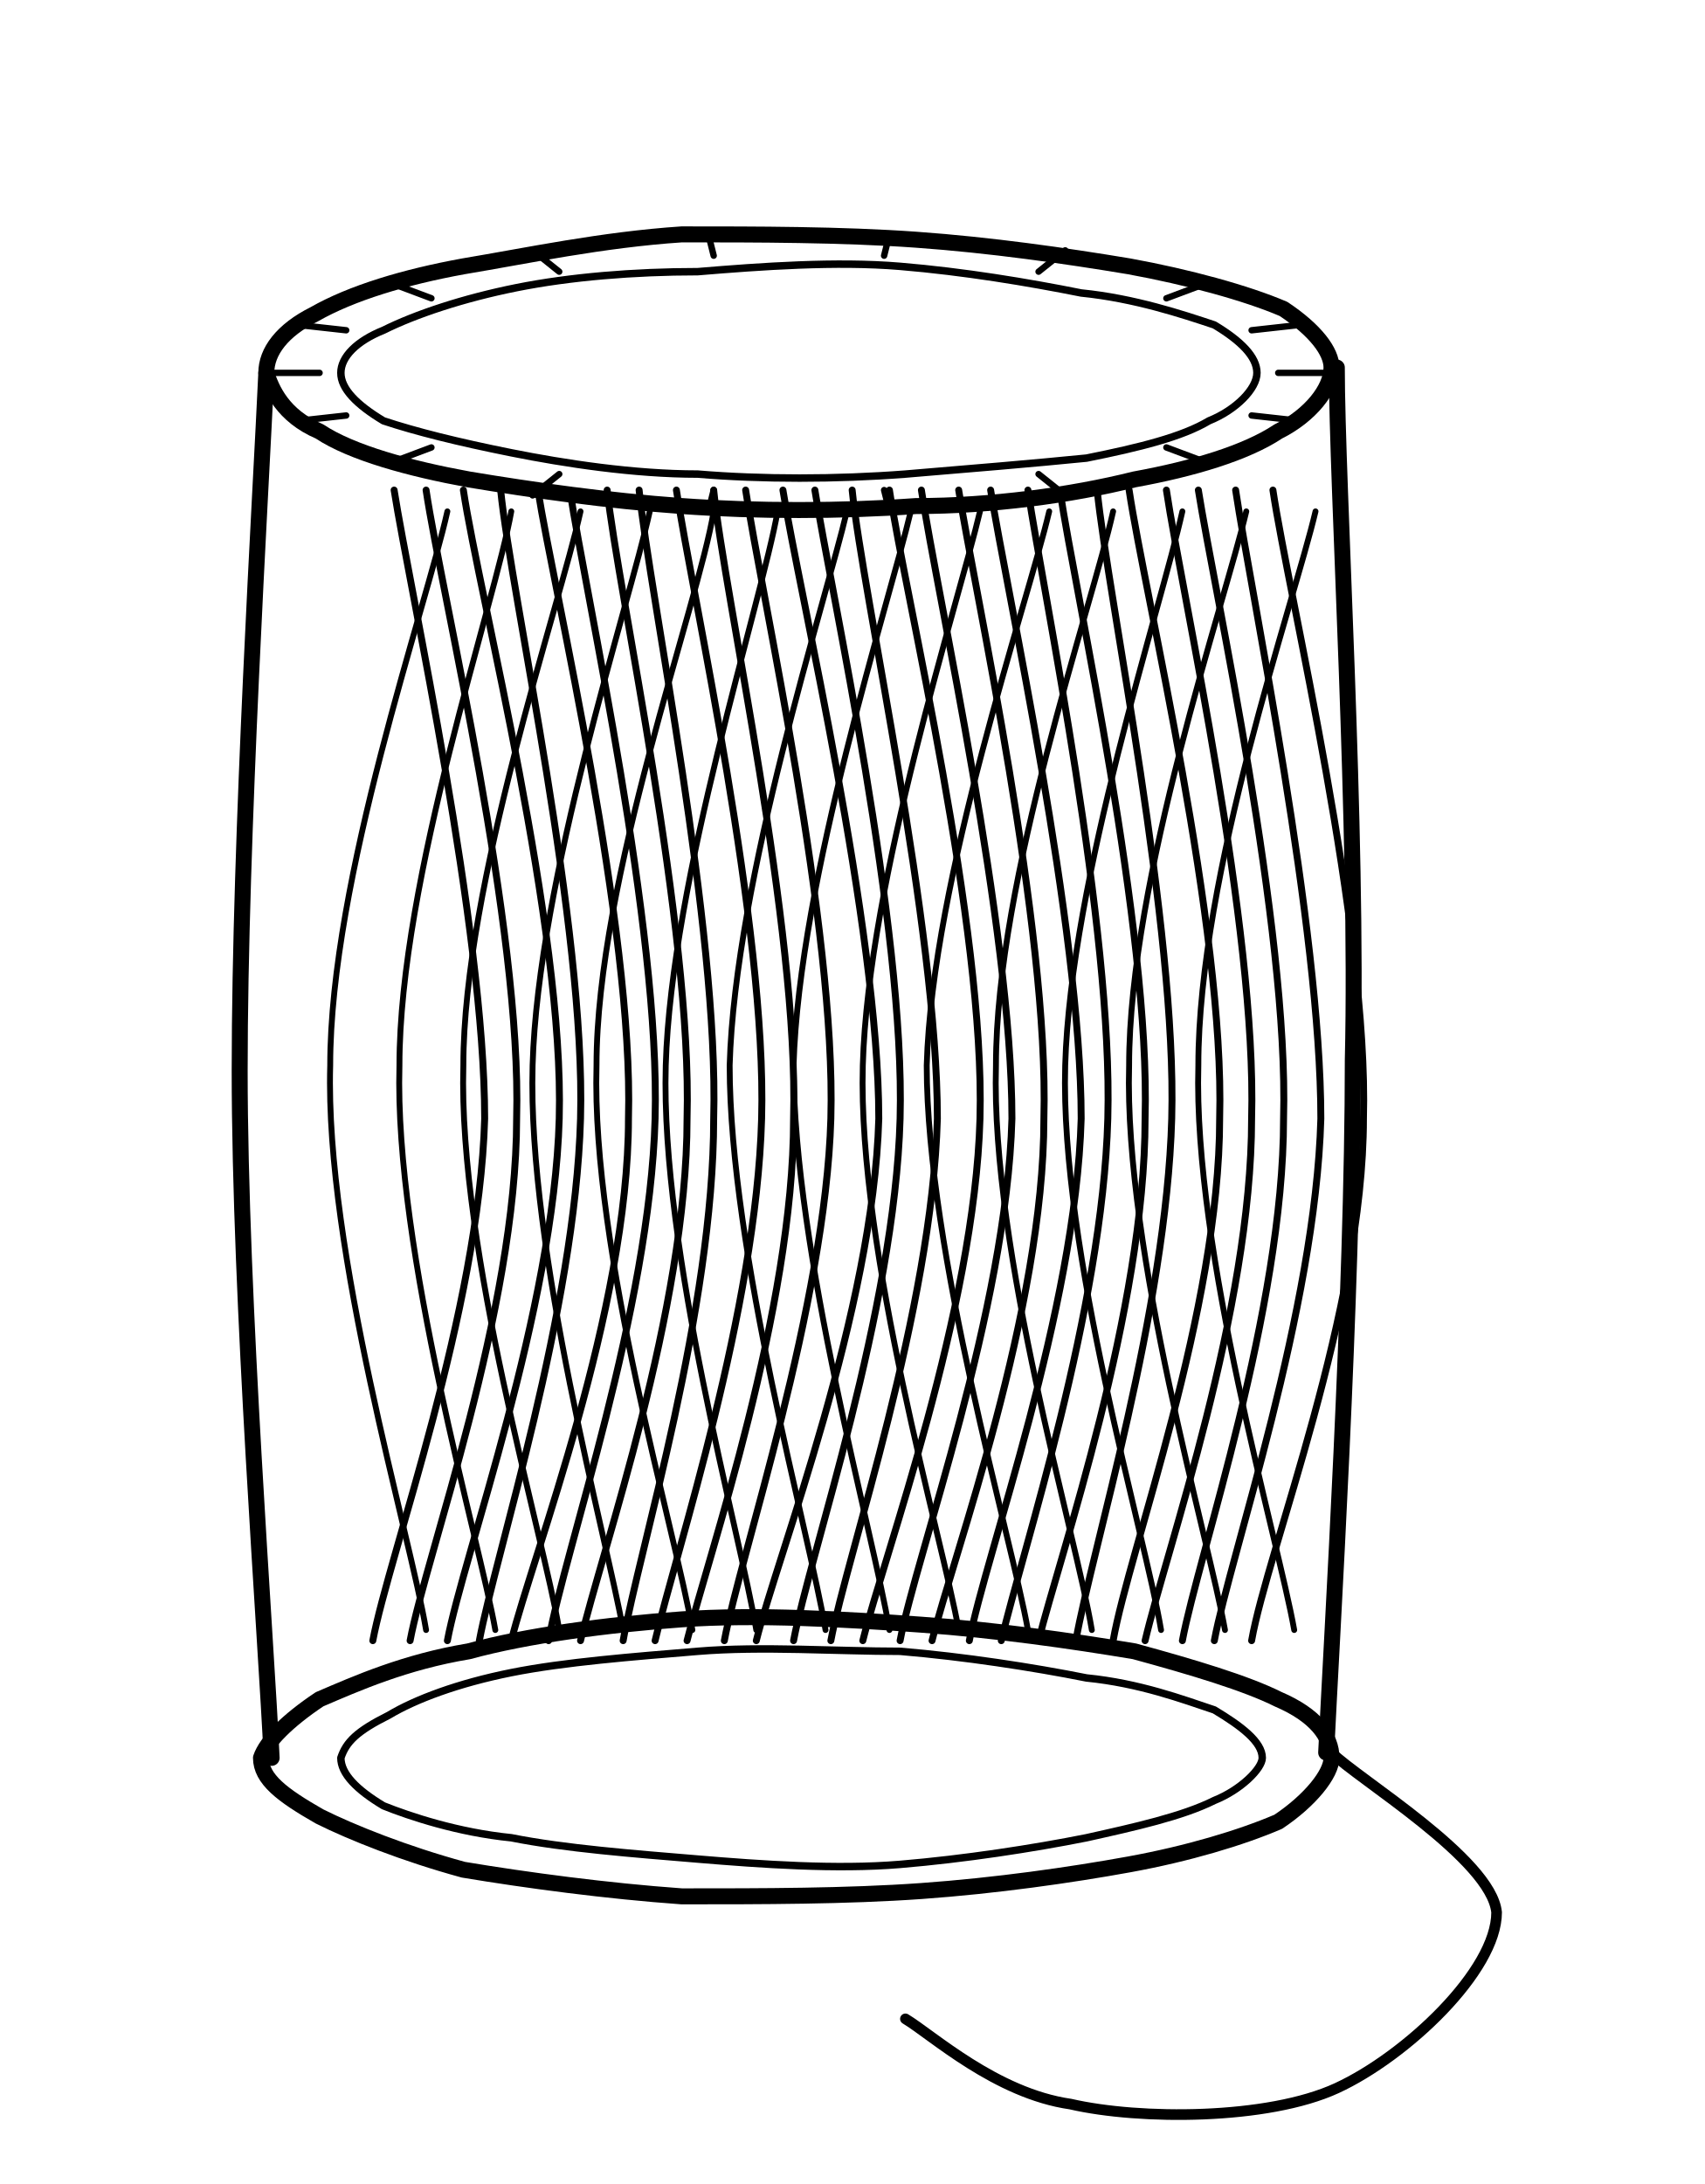
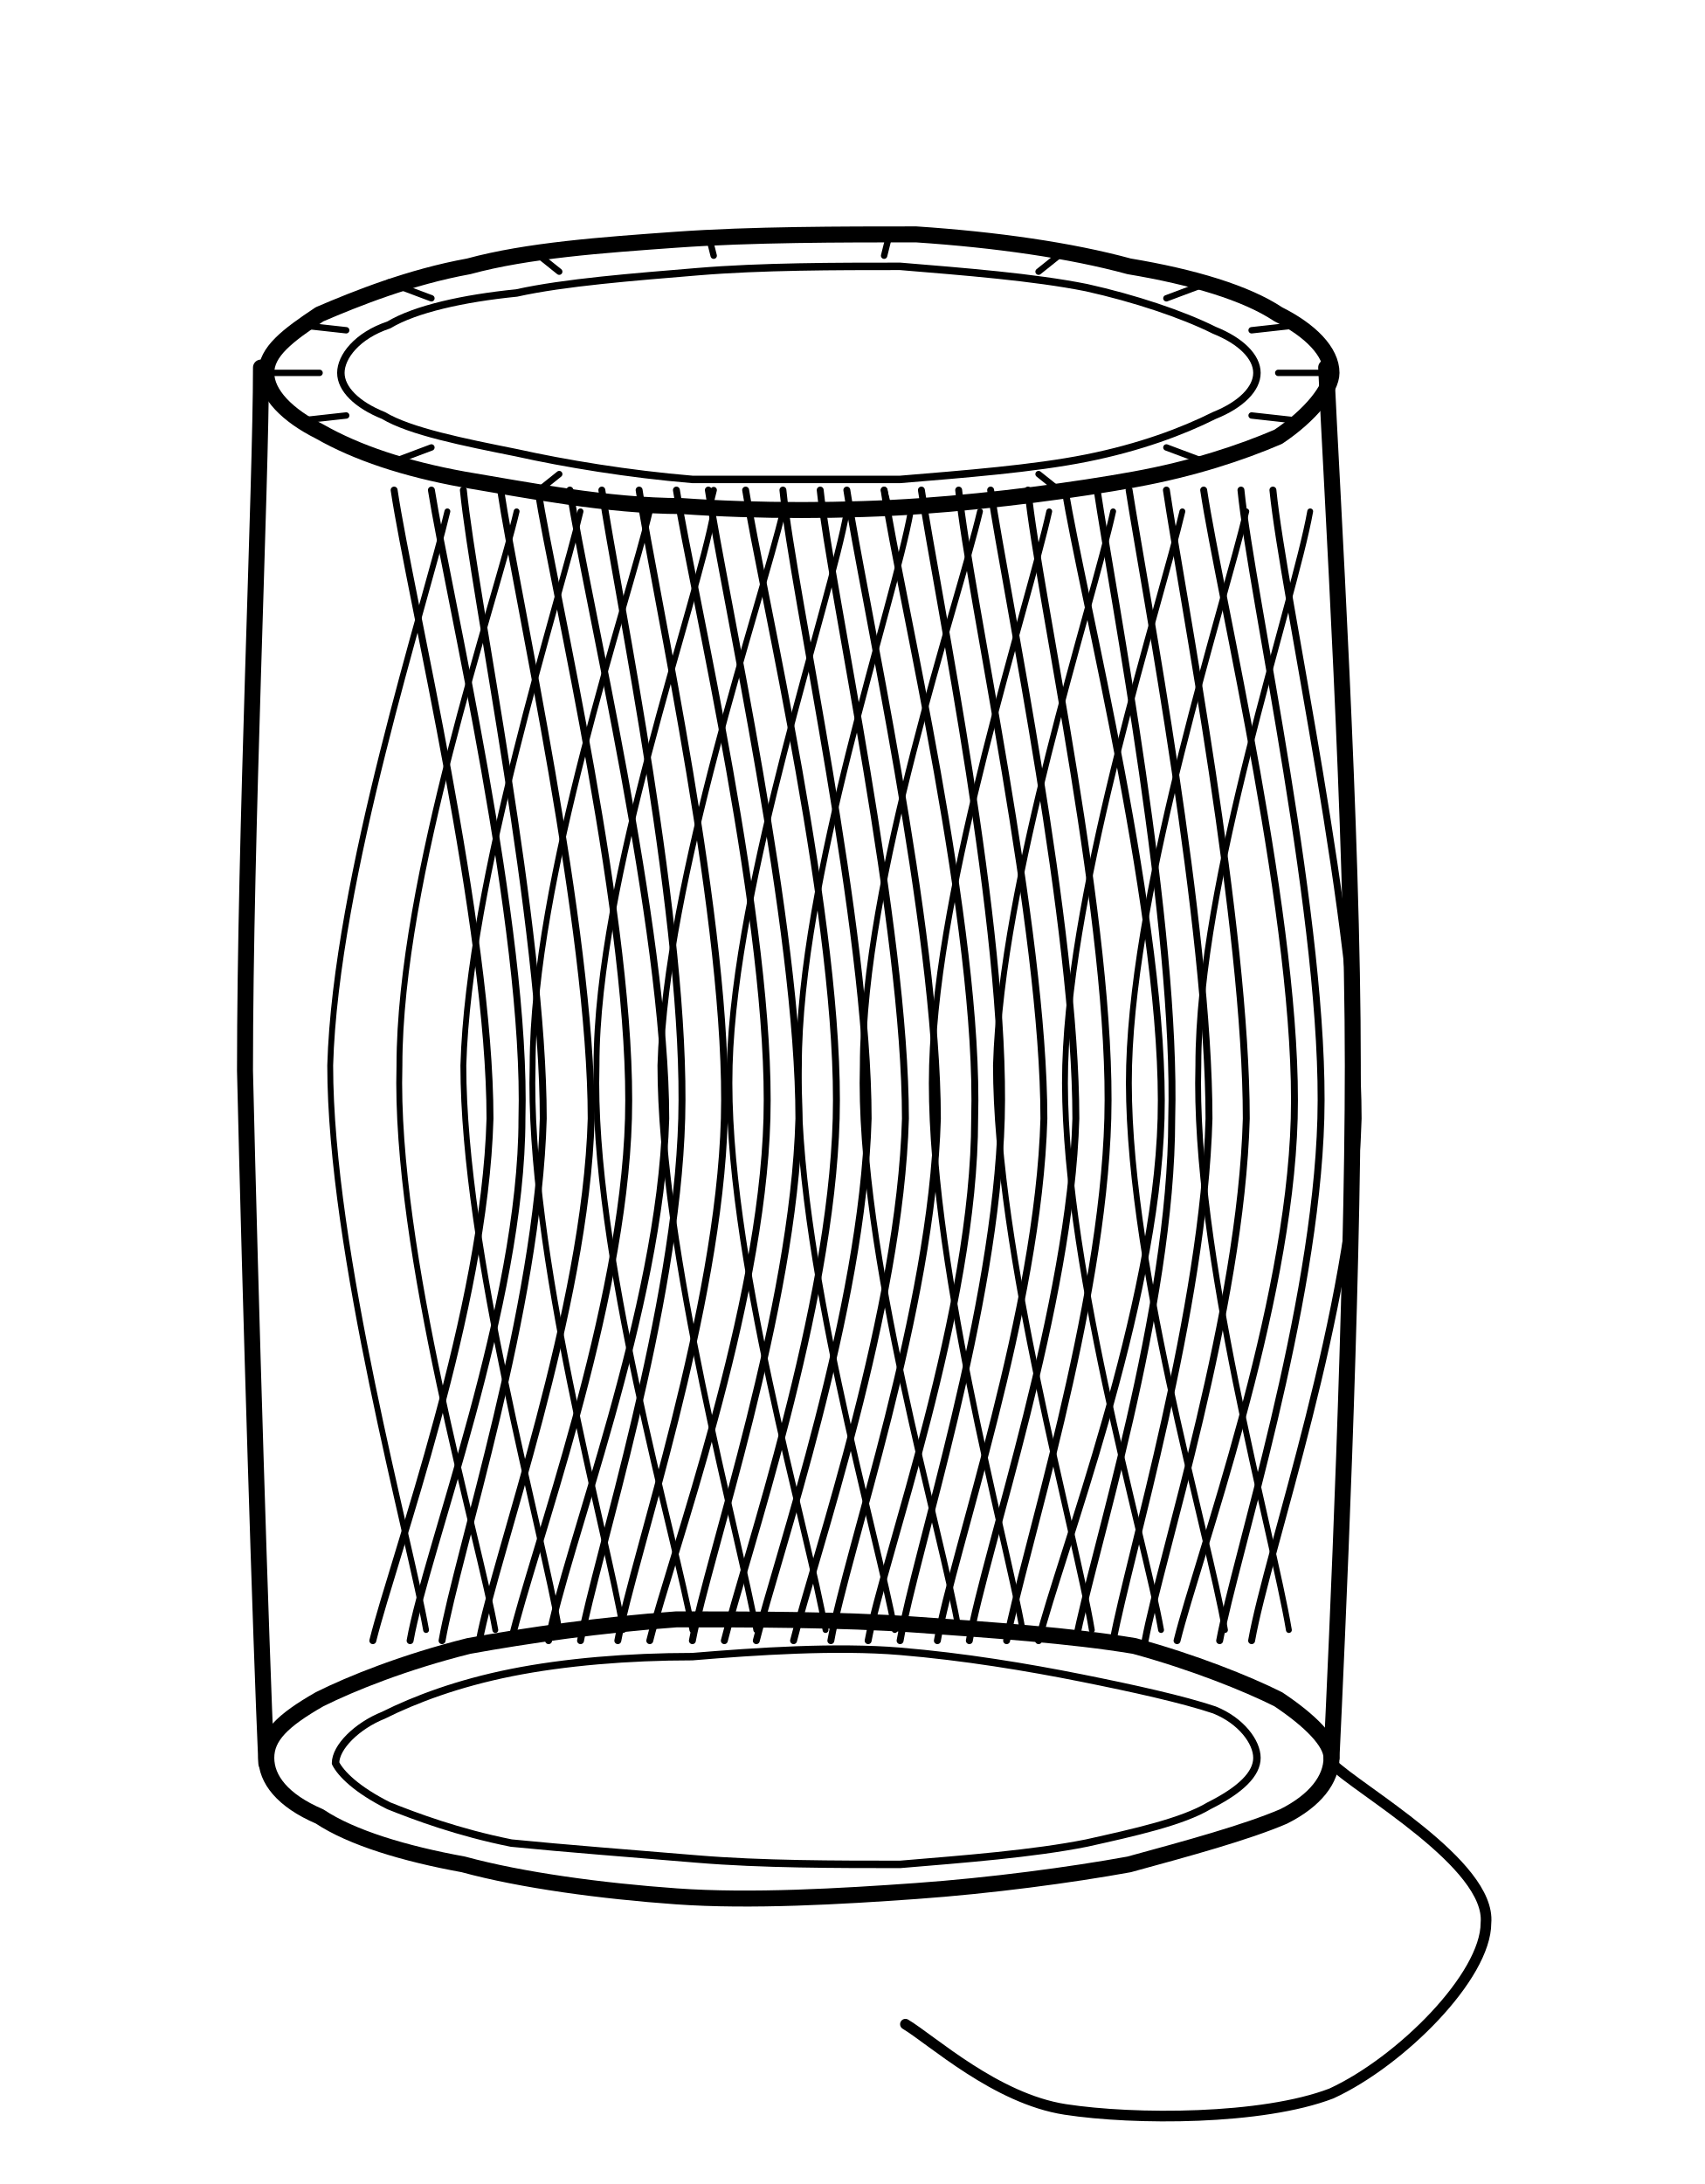
<svg xmlns="http://www.w3.org/2000/svg" viewBox="0 0 320 410" fill="none" stroke="currentColor" stroke-linecap="round" stroke-linejoin="round" aria-hidden="true" focusable="false">
-   <path d="M250 69C250 73 246 78 240 81C234 85 224 88 213 90C201 93 186 95 172 95C158 96 142 96 128 95C114 94 100 92 88 90C77 88 66 85 60 81C53 78 51 73 50 70C50 66 53 62 59 59C66 55 76 52 87 50C99 48 113 45 128 44C142 44 158 44 172 45C186 46 200 48 212 50C223 52 234 55 241 58C247 62 250 66 250 69Z" stroke-width="3" />
-   <path d="M236 70C236 73 232 77 227 79C222 82 214 84 204 86C194 87 182 88 170 89C157 90 143 90 131 89C119 89 106 87 96 85C86 83 78 81 72 79C67 76 64 73 64 70C64 67 67 64 72 62C78 59 87 56 97 54C107 52 119 51 131 51C143 50 157 49 169 50C181 51 193 53 203 55C213 56 222 59 228 61C233 64 236 67 236 70Z" stroke-width="1.4" />
-   <path d="M250 330C250 333 246 338 240 342C233 345 223 348 212 350C201 352 187 354 173 355C159 356 143 356 128 356C114 355 99 353 87 351C76 348 66 344 60 341C53 337 49 334 49 330C50 327 54 323 60 319C67 316 76 312 88 310C99 307 114 305 128 304C142 303 159 304 173 305C187 306 201 308 213 310C224 313 234 316 240 319C247 322 250 326 250 330Z" stroke-width="3" />
-   <path d="M237 330C237 332 233 336 228 338C222 341 213 343 204 345C194 347 181 349 169 350C157 351 143 350 131 349C119 348 106 347 96 345C86 344 77 341 72 339C67 336 64 333 64 330C65 327 67 325 73 322C78 319 86 316 96 314C106 312 119 311 131 310C143 309 157 310 169 310C181 311 194 313 204 315C214 316 222 319 228 321C233 324 237 327 237 330Z" stroke-width="1.4" />
-   <path d="M50 70C49 92 45 157 45 201C45 244 50 308 51 330" stroke-width="3" />
-   <path d="M251 69C251 91 255 156 254 199C254 243 250 308 249 329" stroke-width="3" />
-   <path d="M74 92C77 111 91 174 91 210C90 246 73 292 70 308" stroke-width="1.3" />
-   <path d="M80 92C83 112 98 174 97 210C97 246 80 292 77 308" stroke-width="1.3" />
-   <path d="M87 92C90 112 106 174 105 210C104 246 87 292 84 308" stroke-width="1.3" />
-   <path d="M94 92C96 112 110 174 109 210C108 246 93 292 90 308" stroke-width="1.3" />
-   <path d="M101 92C104 111 119 174 118 210C118 246 100 292 96 308" stroke-width="1.3" />
-   <path d="M107 92C110 112 124 174 123 210C122 246 106 291 103 308" stroke-width="1.3" />
-   <path d="M114 92C116 111 130 174 129 210C129 246 113 291 109 308" stroke-width="1.3" />
-   <path d="M120 92C122 112 135 174 134 210C134 246 120 291 117 308" stroke-width="1.3" />
-   <path d="M127 92C130 112 144 174 143 210C142 246 127 291 123 308" stroke-width="1.3" />
-   <path d="M134 92C136 112 150 174 149 210C149 246 133 292 129 308" stroke-width="1.3" />
-   <path d="M140 92C143 112 157 174 156 210C155 245 139 292 136 308" stroke-width="1.3" />
-   <path d="M147 92C150 111 165 174 165 210C164 246 146 292 142 308" stroke-width="1.3" />
-   <path d="M153 92C156 111 170 174 169 210C168 246 152 292 149 308" stroke-width="1.3" />
-   <path d="M160 92C162 112 176 174 176 210C175 246 159 292 156 308" stroke-width="1.3" />
-   <path d="M167 92C170 112 185 174 184 210C183 246 166 292 162 308" stroke-width="1.3" />
-   <path d="M173 92C176 112 190 174 190 210C189 246 172 292 169 308" stroke-width="1.3" />
-   <path d="M180 92C183 111 197 174 196 210C196 246 179 292 175 308" stroke-width="1.3" />
-   <path d="M186 92C189 111 203 174 203 210C202 246 185 292 182 308" stroke-width="1.3" />
-   <path d="M193 92C196 112 209 174 208 210C207 246 192 291 188 308" stroke-width="1.3" />
-   <path d="M199 92C202 112 216 174 215 210C215 246 199 292 195 308" stroke-width="1.3" />
-   <path d="M206 92C208 112 221 174 220 210C219 246 205 291 202 308" stroke-width="1.3" />
-   <path d="M212 92C215 112 230 174 229 210C229 246 212 291 209 308" stroke-width="1.3" />
-   <path d="M219 92C222 112 236 174 235 210C235 246 219 291 215 308" stroke-width="1.3" />
-   <path d="M225 92C228 111 242 174 241 210C241 246 225 292 222 308" stroke-width="1.3" />
-   <path d="M232 92C235 112 248 174 248 210C247 246 231 292 228 308" stroke-width="1.3" />
-   <path d="M239 92C242 112 257 174 256 210C256 246 238 291 235 308" stroke-width="1.3" />
-   <path d="M80 306C77 288 61 235 62 200C62 165 80 114 84 96" stroke-width="1.1" />
-   <path d="M93 306C90 289 74 235 75 200C75 165 93 113 96 96" stroke-width="1.1" />
-   <path d="M105 306C102 288 86 235 87 200C87 166 105 114 109 96" stroke-width="1.1" />
-   <path d="M117 306C114 289 99 235 100 200C101 165 118 114 122 96" stroke-width="1.1" />
-   <path d="M130 306C127 288 111 235 112 200C112 165 131 114 134 96" stroke-width="1.1" />
-   <path d="M142 306C139 288 124 235 125 200C126 165 143 113 146 96" stroke-width="1.1" />
-   <path d="M155 306C152 288 137 235 137 200C138 165 155 113 159 96" stroke-width="1.1" />
-   <path d="M167 306C164 288 149 235 149 200C150 165 167 113 171 96" stroke-width="1.1" />
-   <path d="M180 306C177 289 161 235 162 200C163 165 180 113 184 96" stroke-width="1.1" />
-   <path d="M193 306C190 289 174 235 174 200C175 165 193 113 197 96" stroke-width="1.1" />
-   <path d="M205 306C202 288 186 235 187 200C187 165 205 114 209 96" stroke-width="1.1" />
-   <path d="M218 306C215 288 199 235 200 200C201 165 218 114 222 96" stroke-width="1.1" />
-   <path d="M230 306C227 289 211 235 212 200C212 165 230 113 234 96" stroke-width="1.1" />
-   <path d="M243 306C240 289 224 235 225 200C225 164 243 113 247 96" stroke-width="1.1" />
+   <path d="M250 70C250 73 246 78 240 82C233 85 224 88 213 90C202 92 187 94 173 95C159 96 142 96 128 95C114 95 99 92 87 90C76 88 67 85 60 81C54 78 50 74 50 70C50 66 54 63 60 59C67 56 77 52 88 50C99 47 113 46 127 45C141 44 158 44 172 44C187 45 201 47 212 50C224 52 234 55 240 59C246 62 250 66 250 70Z" stroke-width="3" />
+   <path d="M236 70C236 73 233 76 228 78C222 81 214 84 204 86C194 88 181 89 169 90C157 90 142 90 130 90C118 89 106 87 97 85C87 83 77 81 72 78C67 76 64 73 64 70C64 67 67 63 73 61C78 58 87 56 97 55C106 53 119 52 131 51C143 50 157 50 169 50C181 51 194 52 204 54C213 56 222 59 228 62C233 64 236 67 236 70Z" stroke-width="1.4" />
+   <path d="M250 330C250 334 247 338 241 341C234 344 223 347 212 350C201 352 186 354 172 355C158 356 141 357 127 356C113 355 98 353 87 350C76 348 66 345 60 341C53 338 50 334 50 330C50 326 53 323 60 319C66 316 76 312 88 309C99 307 113 305 127 304C141 304 158 304 172 305C186 306 201 307 213 309C224 312 234 316 240 319C246 323 250 327 250 330Z" stroke-width="3" />
+   <path d="M236 330C236 333 233 336 227 339C222 342 213 344 204 346C194 348 181 349 169 350C157 350 143 350 131 349C119 348 106 347 96 346C86 344 78 341 73 339C67 336 64 333 63 331C63 328 67 324 72 322C78 319 86 316 96 314C106 312 118 311 130 311C142 310 157 309 169 310C181 311 193 313 203 315C213 317 222 319 228 321C233 323 236 327 236 330Z" stroke-width="1.4" />
+   <path d="M49 69C49 91 46 157 46 201C47 244 49 309 50 331" stroke-width="3" />
+   <path d="M249 69C250 91 254 156 254 200C254 243 251 309 250 330" stroke-width="3" />
+   <path d="M74 92C77 112 92 174 92 210C91 246 74 292 70 308" stroke-width="1.3" />
+   <path d="M81 92C84 111 99 174 98 210C98 245 80 291 77 308" stroke-width="1.3" />
+   <path d="M87 92C89 112 102 174 102 210C101 246 86 291 83 308" stroke-width="1.3" />
+   <path d="M94 92C97 112 111 174 111 210C110 246 93 292 90 308" stroke-width="1.3" />
+   <path d="M101 92C104 111 119 174 118 210C117 246 100 291 96 308" stroke-width="1.3" />
+   <path d="M107 92C110 112 125 174 125 210C124 246 106 291 103 308" stroke-width="1.3" />
+   <path d="M113 92C116 112 129 174 128 210C127 246 112 292 109 308" stroke-width="1.3" />
+   <path d="M120 92C123 112 137 174 136 210C135 246 119 292 116 308" stroke-width="1.3" />
+   <path d="M127 92C130 111 145 174 144 210C143 246 126 292 122 308" stroke-width="1.3" />
+   <path d="M133 92C136 112 150 174 150 210C149 246 133 292 130 308" stroke-width="1.3" />
+   <path d="M140 92C143 111 158 174 157 210C156 246 140 292 136 308" stroke-width="1.3" />
+   <path d="M147 92C149 112 163 174 163 210C162 246 146 292 142 308" stroke-width="1.3" />
+   <path d="M154 92C156 111 170 174 170 210C169 246 153 292 149 308" stroke-width="1.3" />
+   <path d="M159 92C162 112 176 174 176 210C175 246 159 291 156 308" stroke-width="1.3" />
+   <path d="M166 92C169 112 184 174 183 210C183 246 166 292 163 308" stroke-width="1.3" />
+   <path d="M173 92C176 112 189 174 188 210C187 246 172 291 169 308" stroke-width="1.3" />
+   <path d="M180 92C182 112 196 174 196 210C195 246 179 291 176 308" stroke-width="1.3" />
+   <path d="M186 92C189 112 202 174 202 210C201 245 185 291 182 308" stroke-width="1.3" />
+   <path d="M193 92C195 112 209 174 208 210C207 246 192 292 189 308" stroke-width="1.3" />
+   <path d="M200 92C203 111 219 174 218 210C217 246 199 292 195 308" stroke-width="1.3" />
+   <path d="M206 92C209 112 221 174 220 210C220 246 205 292 202 308" stroke-width="1.3" />
+   <path d="M212 92C215 111 227 174 227 210C226 246 212 292 209 308" stroke-width="1.3" />
+   <path d="M219 92C222 112 234 174 234 210C233 246 218 292 215 308" stroke-width="1.3" />
+   <path d="M226 92C229 112 244 174 243 210C242 246 225 292 221 308" stroke-width="1.3" />
+   <path d="M233 92C235 112 249 174 248 210C247 246 232 292 229 308" stroke-width="1.3" />
+   <path d="M239 92C241 112 255 174 255 210C254 246 238 291 235 308" stroke-width="1.3" />
+   <path d="M80 306C77 289 62 235 62 200C63 165 80 113 84 96" stroke-width="1.1" />
+   <path d="M93 306C90 289 74 235 75 200C75 165 93 113 97 96" stroke-width="1.1" />
+   <path d="M105 306C102 288 87 235 87 200C88 165 105 113 109 96" stroke-width="1.1" />
+   <path d="M117 306C114 288 99 235 100 200C100 165 118 113 122 96" stroke-width="1.1" />
+   <path d="M130 306C127 289 111 235 112 200C112 165 131 113 134 96" stroke-width="1.1" />
+   <path d="M142 306C139 289 124 235 124 200C125 165 143 113 147 96" stroke-width="1.1" />
+   <path d="M155 306C152 288 136 235 137 200C138 165 156 113 159 96" stroke-width="1.1" />
+   <path d="M168 306C165 289 149 235 150 200C150 165 168 113 171 96" stroke-width="1.1" />
+   <path d="M180 306C177 288 161 235 162 200C162 165 180 113 184 96" stroke-width="1.1" />
+   <path d="M192 306C189 289 174 235 175 200C176 165 193 114 197 96" stroke-width="1.1" />
+   <path d="M205 306C202 288 187 235 187 200C188 165 205 114 209 96" stroke-width="1.1" />
+   <path d="M218 306C215 289 199 235 200 200C201 165 218 113 222 96" stroke-width="1.1" />
+   <path d="M230 306C227 288 211 235 212 200C213 165 230 113 234 96" stroke-width="1.1" />
+   <path d="M242 306C239 288 224 235 225 200C225 165 243 113 246 96" stroke-width="1.1" />
  <line x1="240" y1="70" x2="250" y2="70" stroke-width="1.2" />
  <line x1="235" y1="78" x2="244" y2="79" stroke-width="1.2" />
  <line x1="219" y1="84" x2="227" y2="87" stroke-width="1.2" />
  <line x1="195" y1="89" x2="200" y2="93" stroke-width="1.2" />
  <line x1="166" y1="92" x2="167" y2="96" stroke-width="1.2" />
  <line x1="134" y1="92" x2="133" y2="96" stroke-width="1.2" />
  <line x1="105" y1="89" x2="100" y2="93" stroke-width="1.2" />
  <line x1="81" y1="84" x2="73" y2="87" stroke-width="1.2" />
  <line x1="65" y1="78" x2="56" y2="79" stroke-width="1.2" />
  <line x1="60" y1="70" x2="50" y2="70" stroke-width="1.2" />
  <line x1="65" y1="62" x2="56" y2="61" stroke-width="1.2" />
  <line x1="81" y1="56" x2="73" y2="53" stroke-width="1.2" />
  <line x1="105" y1="51" x2="100" y2="47" stroke-width="1.2" />
  <line x1="134" y1="48" x2="133" y2="44" stroke-width="1.2" />
  <line x1="166" y1="48" x2="167" y2="44" stroke-width="1.2" />
  <line x1="195" y1="51" x2="200" y2="47" stroke-width="1.2" />
  <line x1="219" y1="56" x2="227" y2="53" stroke-width="1.2" />
  <line x1="235" y1="62" x2="244" y2="61" stroke-width="1.2" />
-   <path d="M250 329C255 334 280 349 281 359C281 370 264 386 251 392C238 398 214 398 201 395C187 393 175 382 170 379" stroke-width="2" />
+   <path d="M250 331C255 336 280 350 279 361C279 371 263 387 250 393C237 398 213 398 200 396C187 394 175 383 170 380" stroke-width="2" />
</svg>
